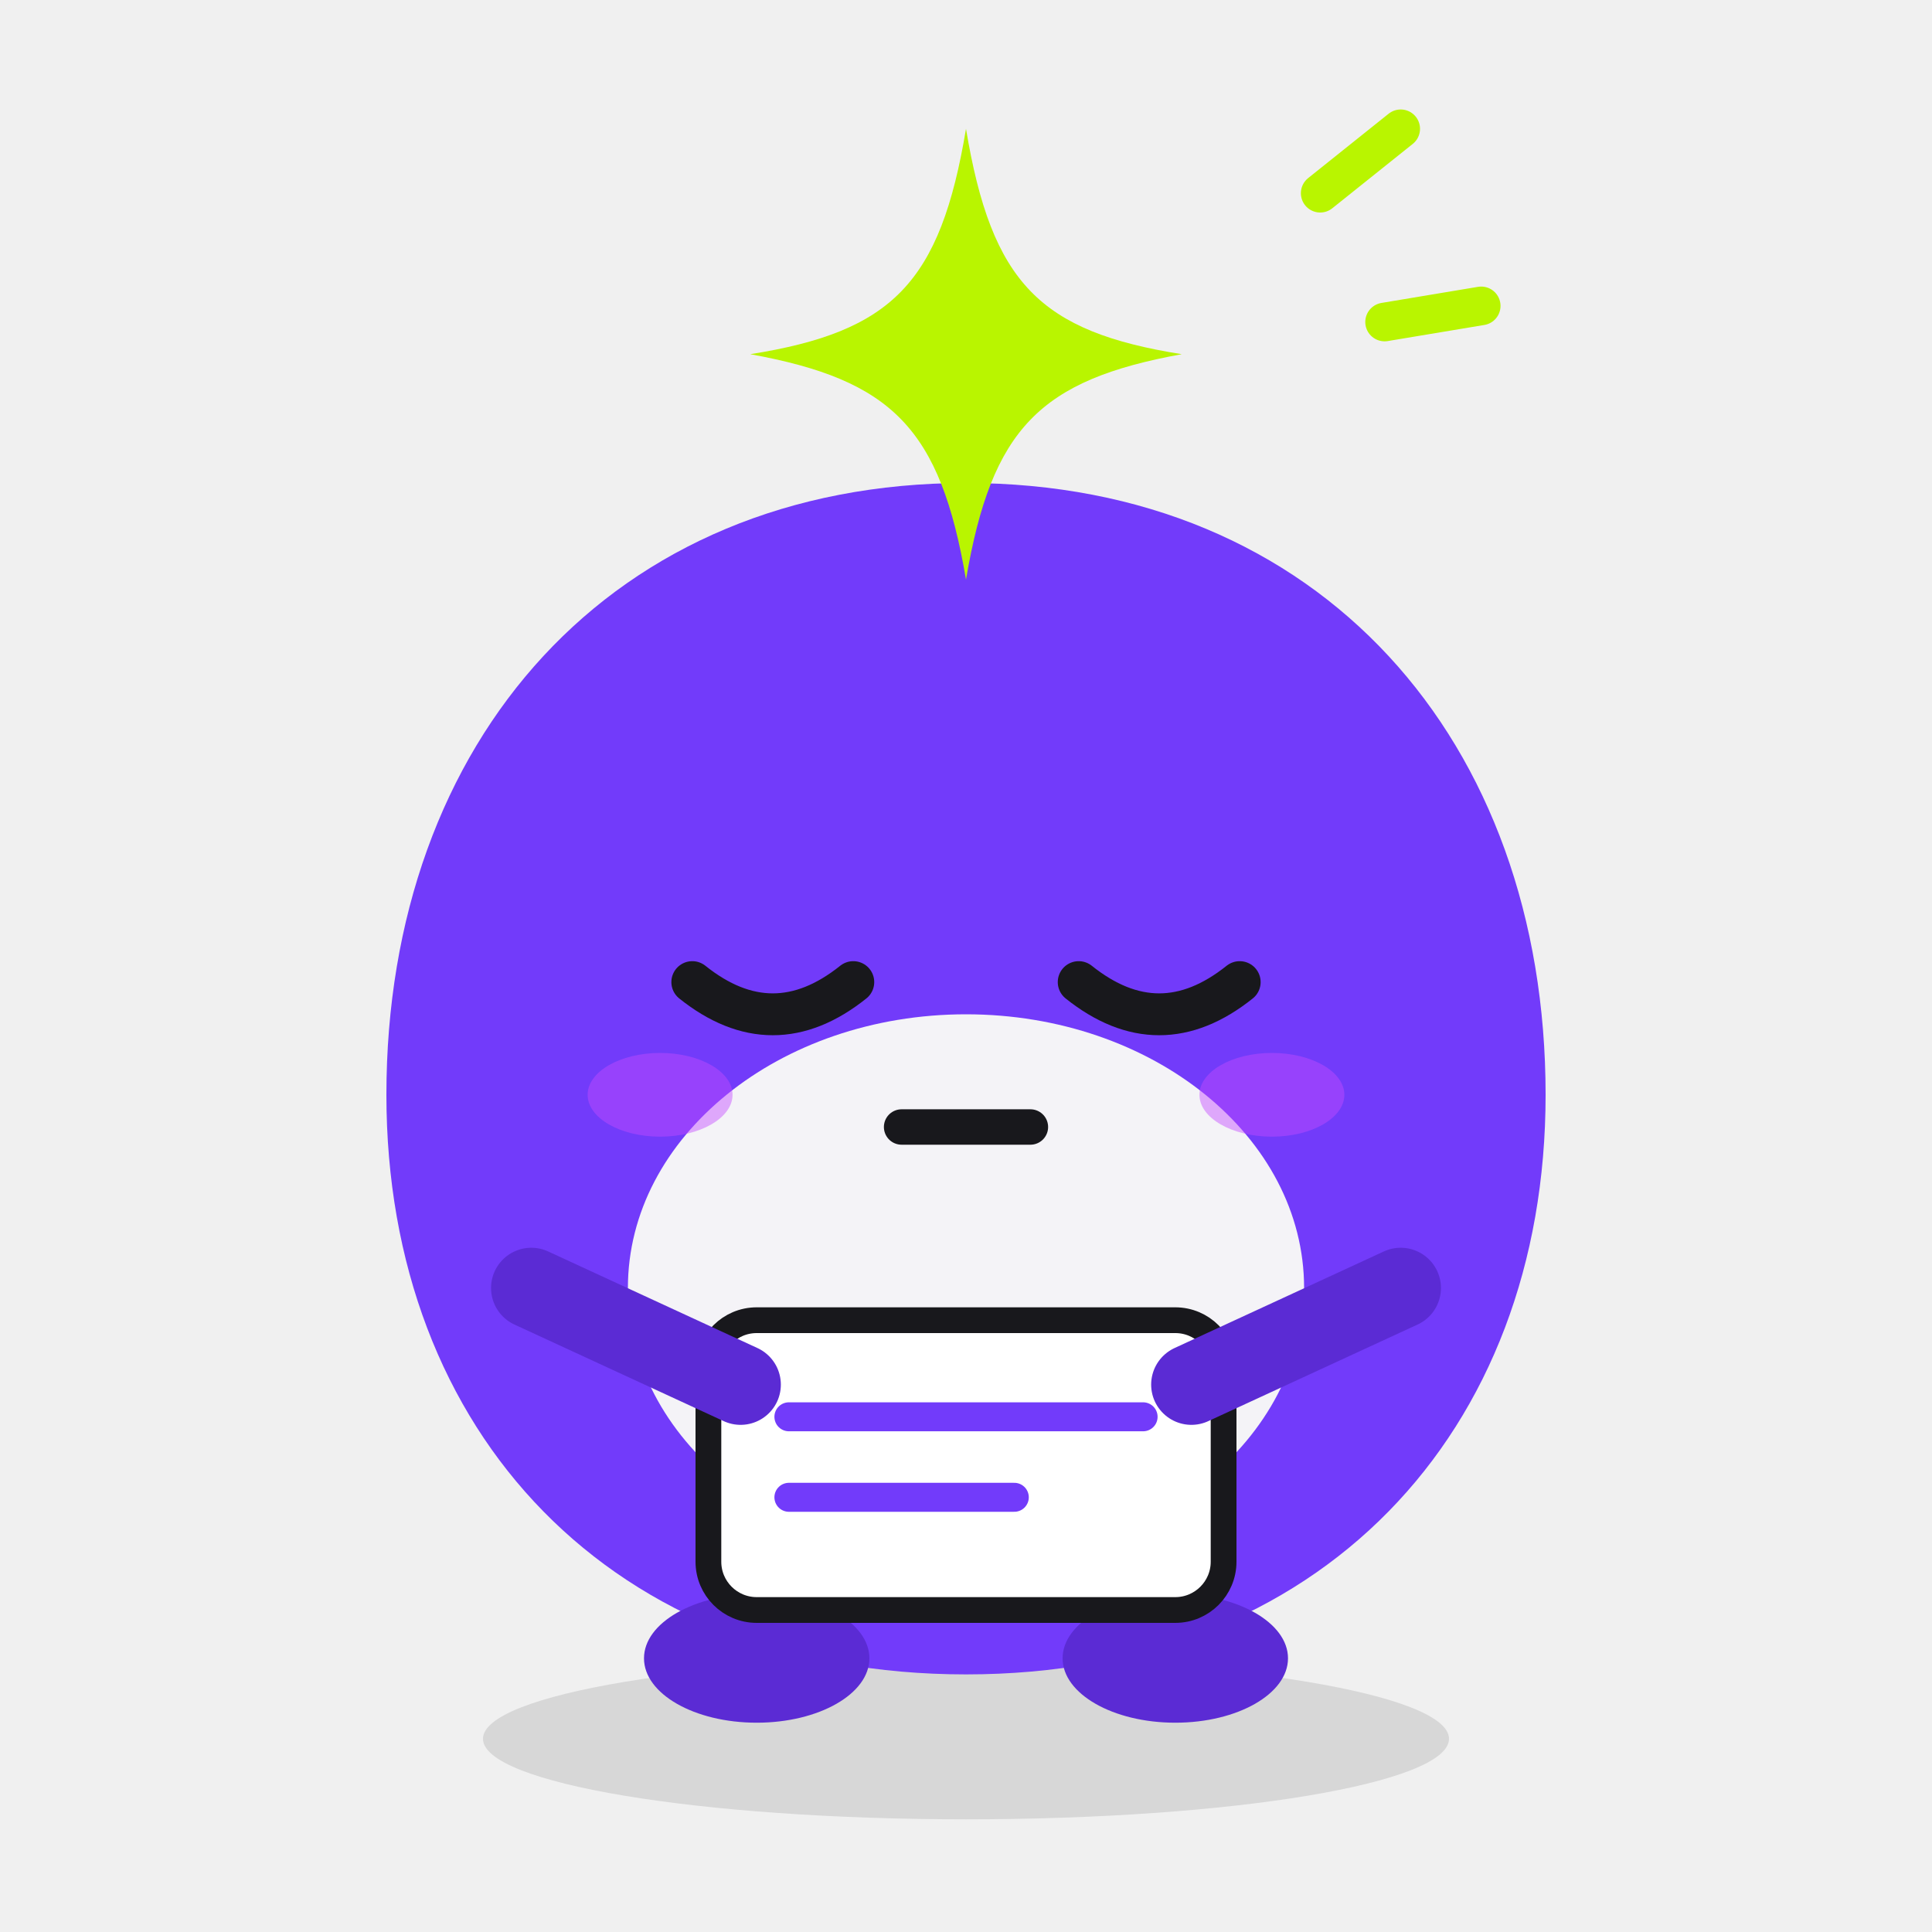
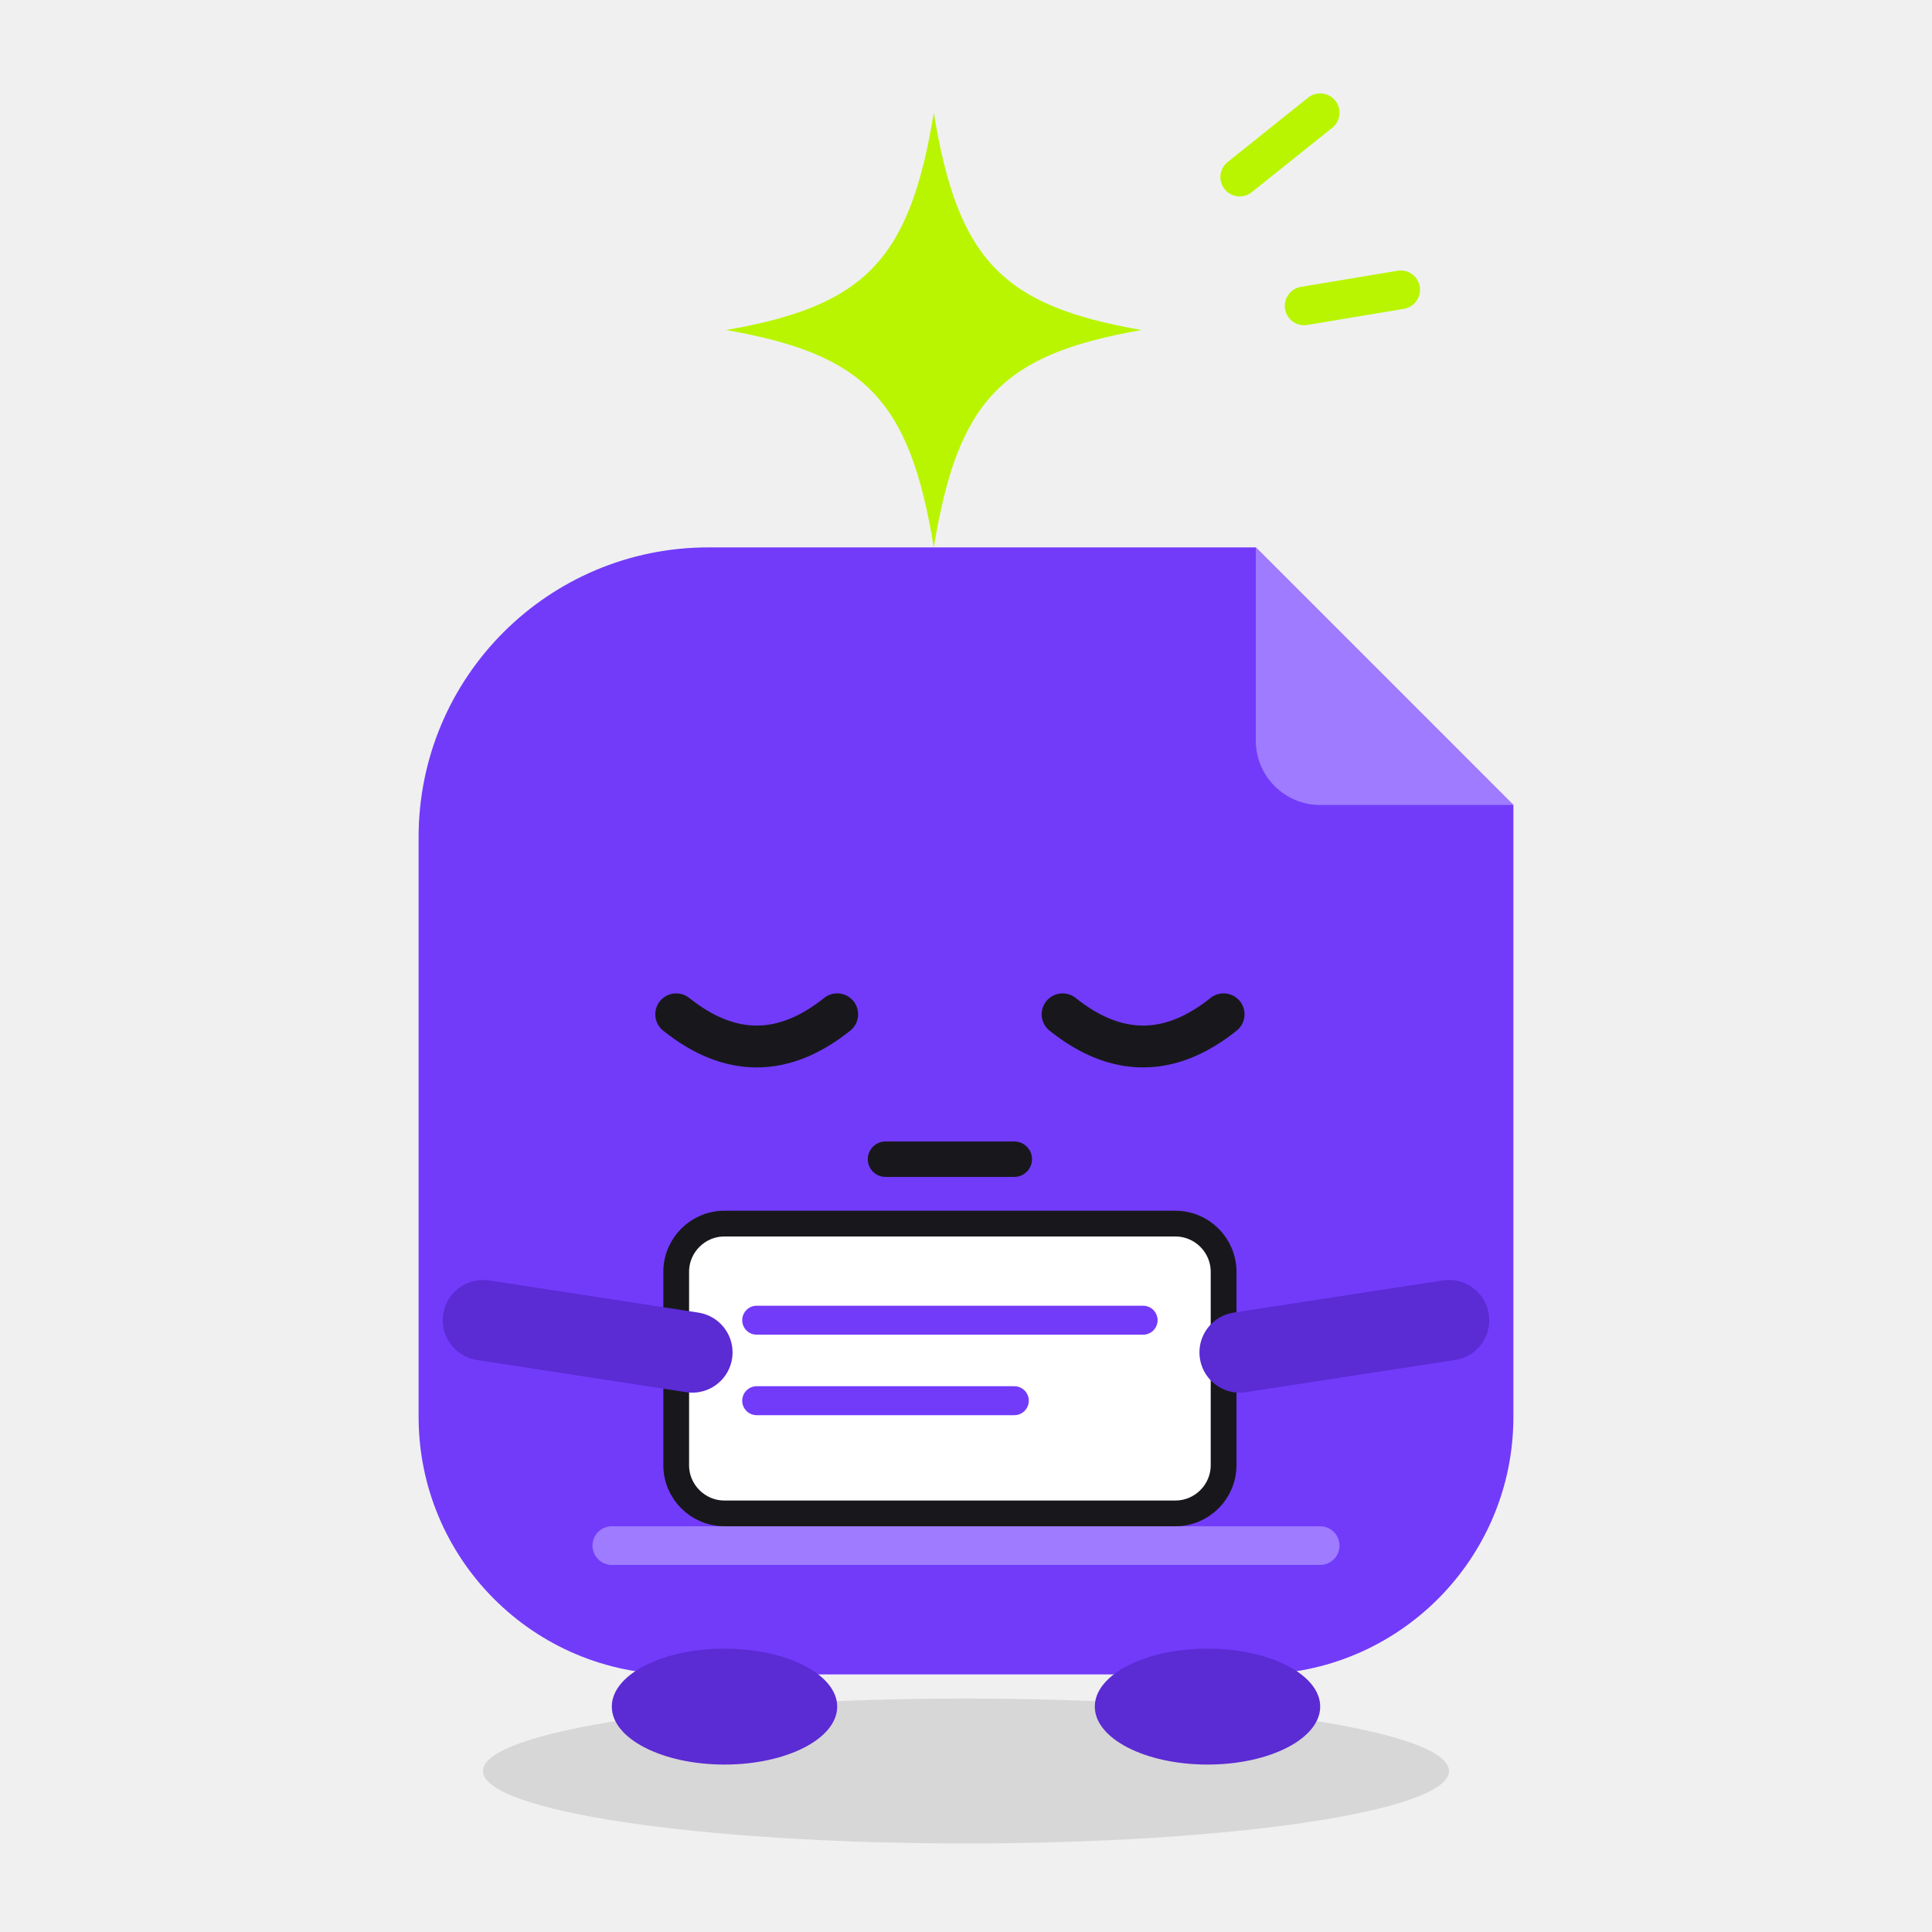
- <svg xmlns="http://www.w3.org/2000/svg" viewBox="0 0 120 120" role="img" aria-labelledby="t">
-   <ellipse cx="60" cy="108" rx="30" ry="5" fill="#18181c" opacity="0.12" />
-   <path d="M60 30c22 0 36 16 36 38 0 21-14 36-36 36S24 89 24 68c0-22 14-38 36-38z" fill="#723bfa" />
-   <ellipse cx="60" cy="80" rx="21" ry="17" fill="#f4f3f7" />
-   <path d="M60 8c1.6 9.6 4.6 12.6 13.4 14-8.8 1.6-11.8 4.6-13.4 14-1.6-9.4-4.6-12.4-13.4-14 8.8-1.4 11.8-4.4 13.4-14z" fill="#b9f500" />
-   <path d="M82 12l5-4M86 20l6-1" stroke="#b9f500" stroke-width="2.4" stroke-linecap="round" />
-   <path d="M43 61q5 4 10 0M67 61q5 4 10 0" fill="none" stroke="#18181c" stroke-width="2.6" stroke-linecap="round" />
-   <ellipse cx="41" cy="68" rx="4.5" ry="2.6" fill="#c44bff" opacity="0.45" />
-   <ellipse cx="79" cy="68" rx="4.5" ry="2.6" fill="#c44bff" opacity="0.45" />
-   <path d="M56 70h8" stroke="#18181c" stroke-width="2.2" stroke-linecap="round" />
-   <ellipse cx="47" cy="103" rx="7" ry="4" fill="#5b2bd4" />
-   <ellipse cx="73" cy="103" rx="7" ry="4" fill="#5b2bd4" />
-   <rect x="44" y="82" width="32" height="18" rx="3" fill="#ffffff" stroke="#18181c" stroke-width="1.6" />
-   <path d="M49 88h22M49 93h14" stroke="#723bfa" stroke-width="1.8" stroke-linecap="round" />
-   <path d="M33 80l13 6M87 80l-13 6" stroke="#5b2bd4" stroke-width="5" stroke-linecap="round" />
+ <svg xmlns="http://www.w3.org/2000/svg" viewBox="0 0 120 120" role="img" aria-label="Pip, the CTM mascot, working">
+   <ellipse cx="60" cy="110" rx="30" ry="4.5" fill="#18181c" opacity="0.12" />
+   <path d="M44 34h34l16 16v38a16 16 0 0 1-16 16H42a16 16 0 0 1-16-16V52a18 18 0 0 1 18-18z" fill="#723bfa" />
+   <path d="M78 34v12a4 4 0 0 0 4 4h12z" fill="#9e7bff" />
+   <path d="M38 96h44" stroke="#9e7bff" stroke-width="2.4" stroke-linecap="round" />
+   <path d="M58 7c1.5 9.2 4.3 12 12.9 13.5-8.6 1.5-11.4 4.3-12.9 13.5-1.5-9.2-4.3-12-12.9-13.5 8.6-1.5 11.4-4.3 12.9-13.5z" fill="#b9f500" />
+   <path d="M77 11l5-4M81 19l6-1" stroke="#b9f500" stroke-width="2.4" stroke-linecap="round" />
+   <path d="M42 63q5 4 10 0M66 63q5 4 10 0" fill="none" stroke="#18181c" stroke-width="2.6" stroke-linecap="round" />
+   <path d="M55 72h8" stroke="#18181c" stroke-width="2.2" stroke-linecap="round" />
+   <ellipse cx="45" cy="106" rx="7" ry="3.6" fill="#5b2bd4" />
+   <ellipse cx="75" cy="106" rx="7" ry="3.6" fill="#5b2bd4" />
+   <rect x="42" y="76" width="34" height="18" rx="3" fill="#ffffff" stroke="#18181c" stroke-width="1.6" />
+   <path d="M47 82h24M47 87h16" stroke="#723bfa" stroke-width="1.8" stroke-linecap="round" />
+   <path d="M30 82l13 2M90 82l-13 2" stroke="#5b2bd4" stroke-width="5" stroke-linecap="round" />
</svg>
